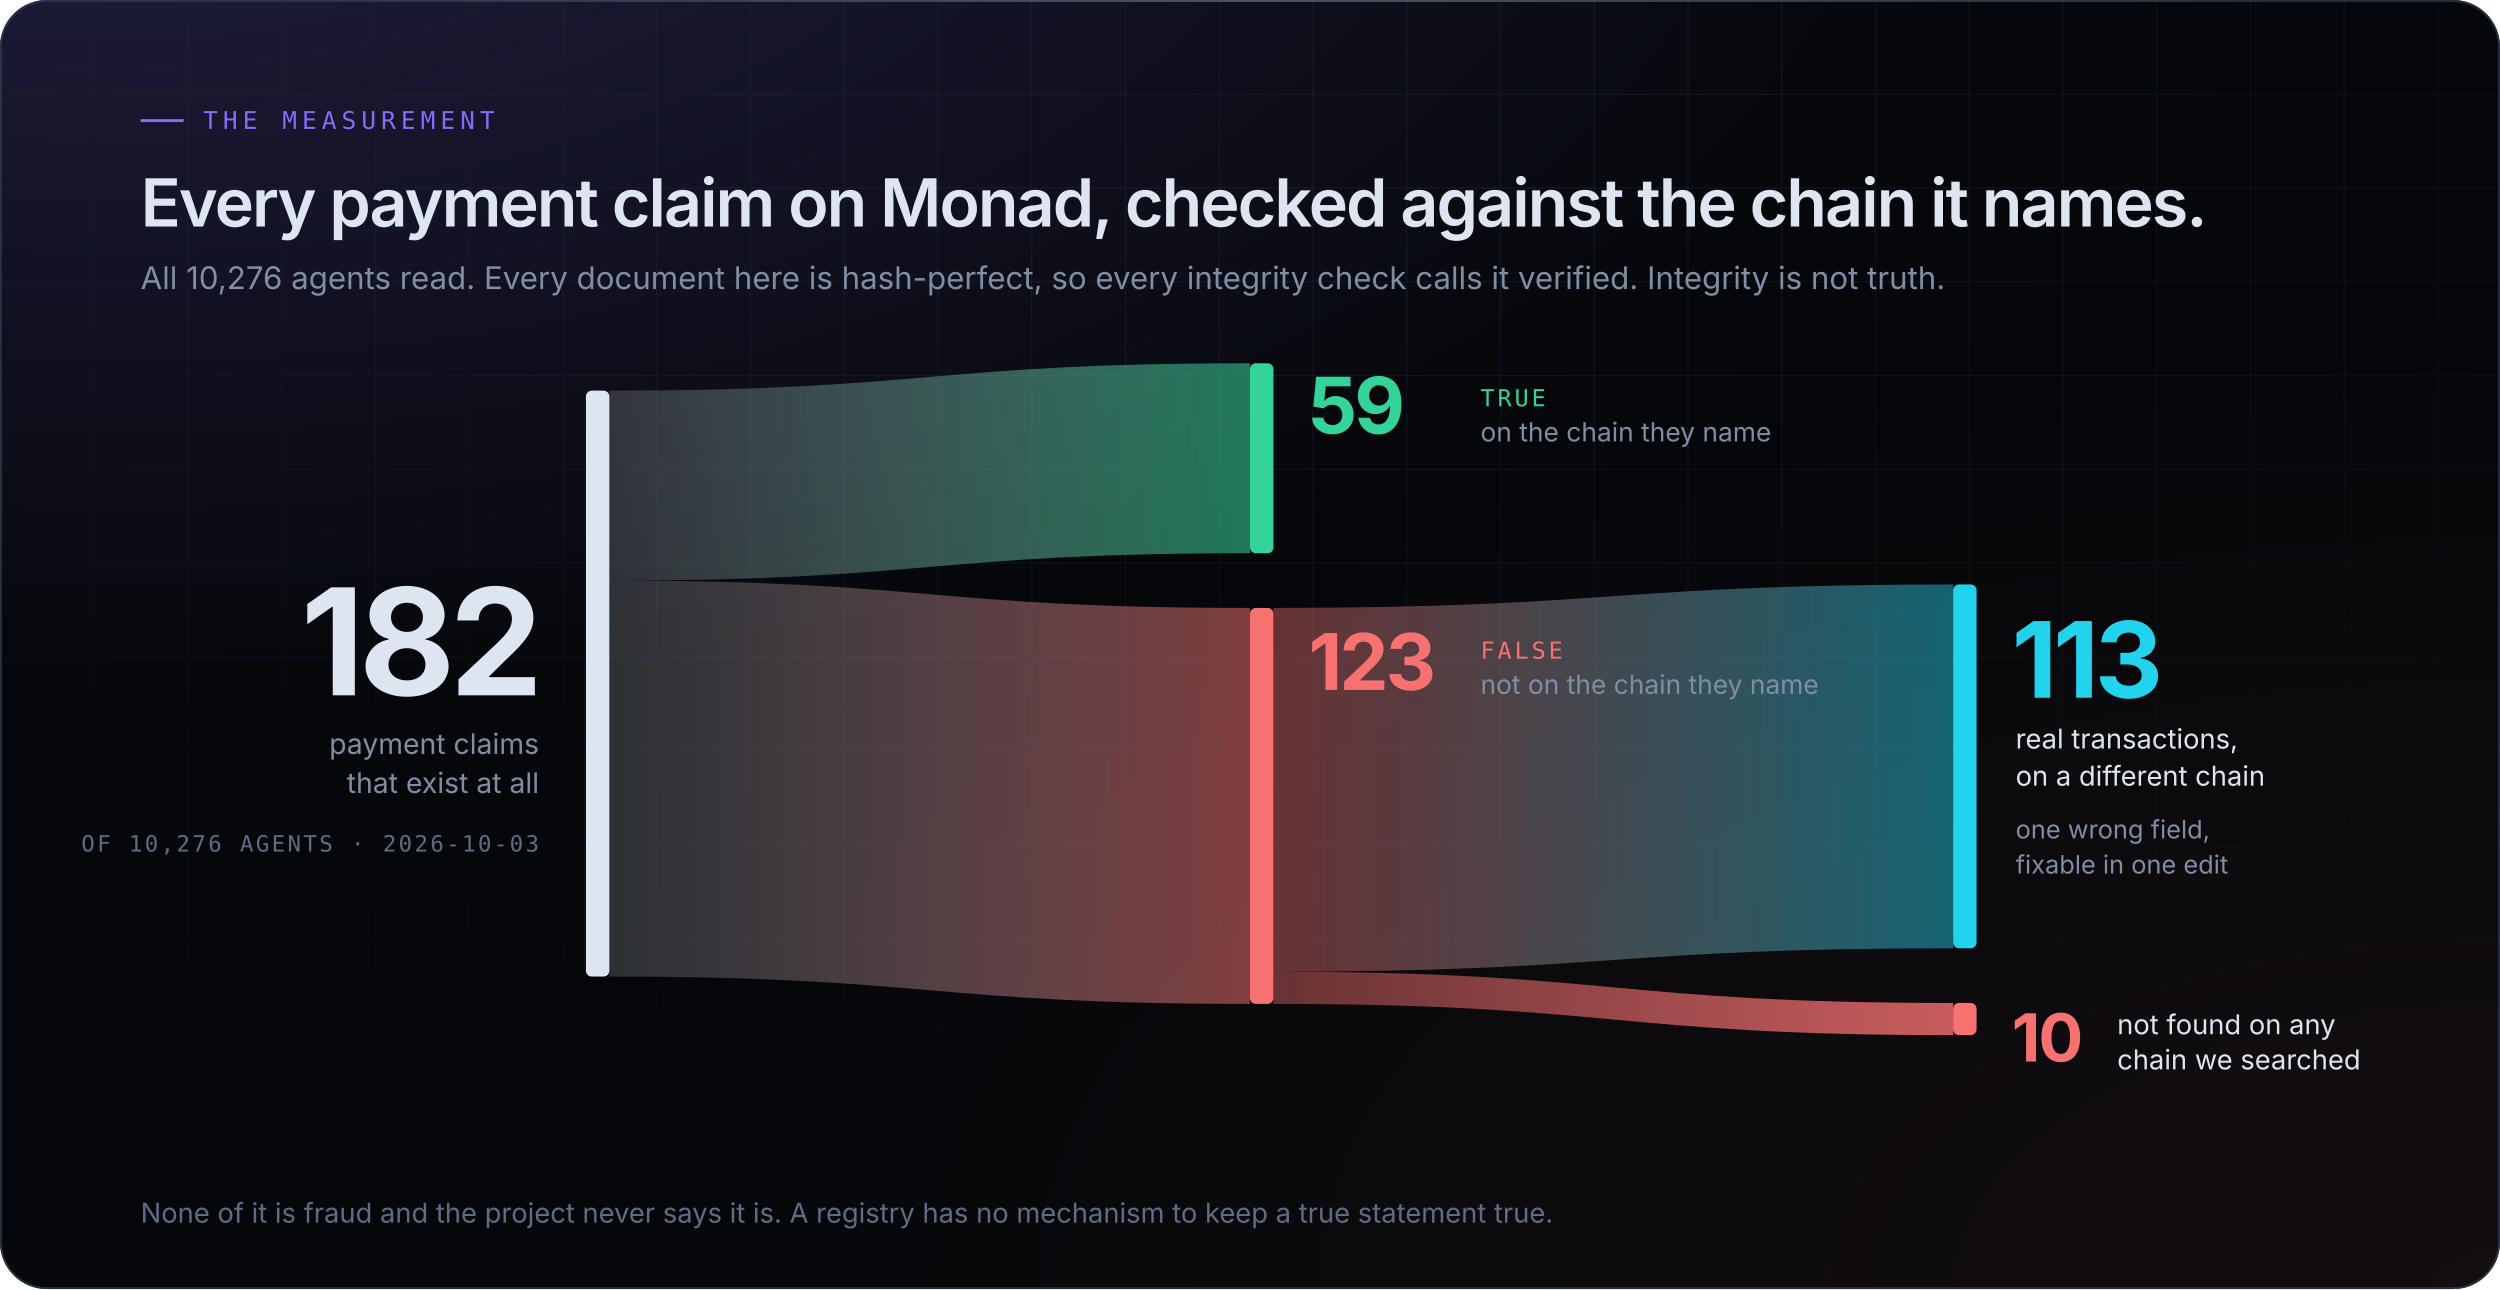
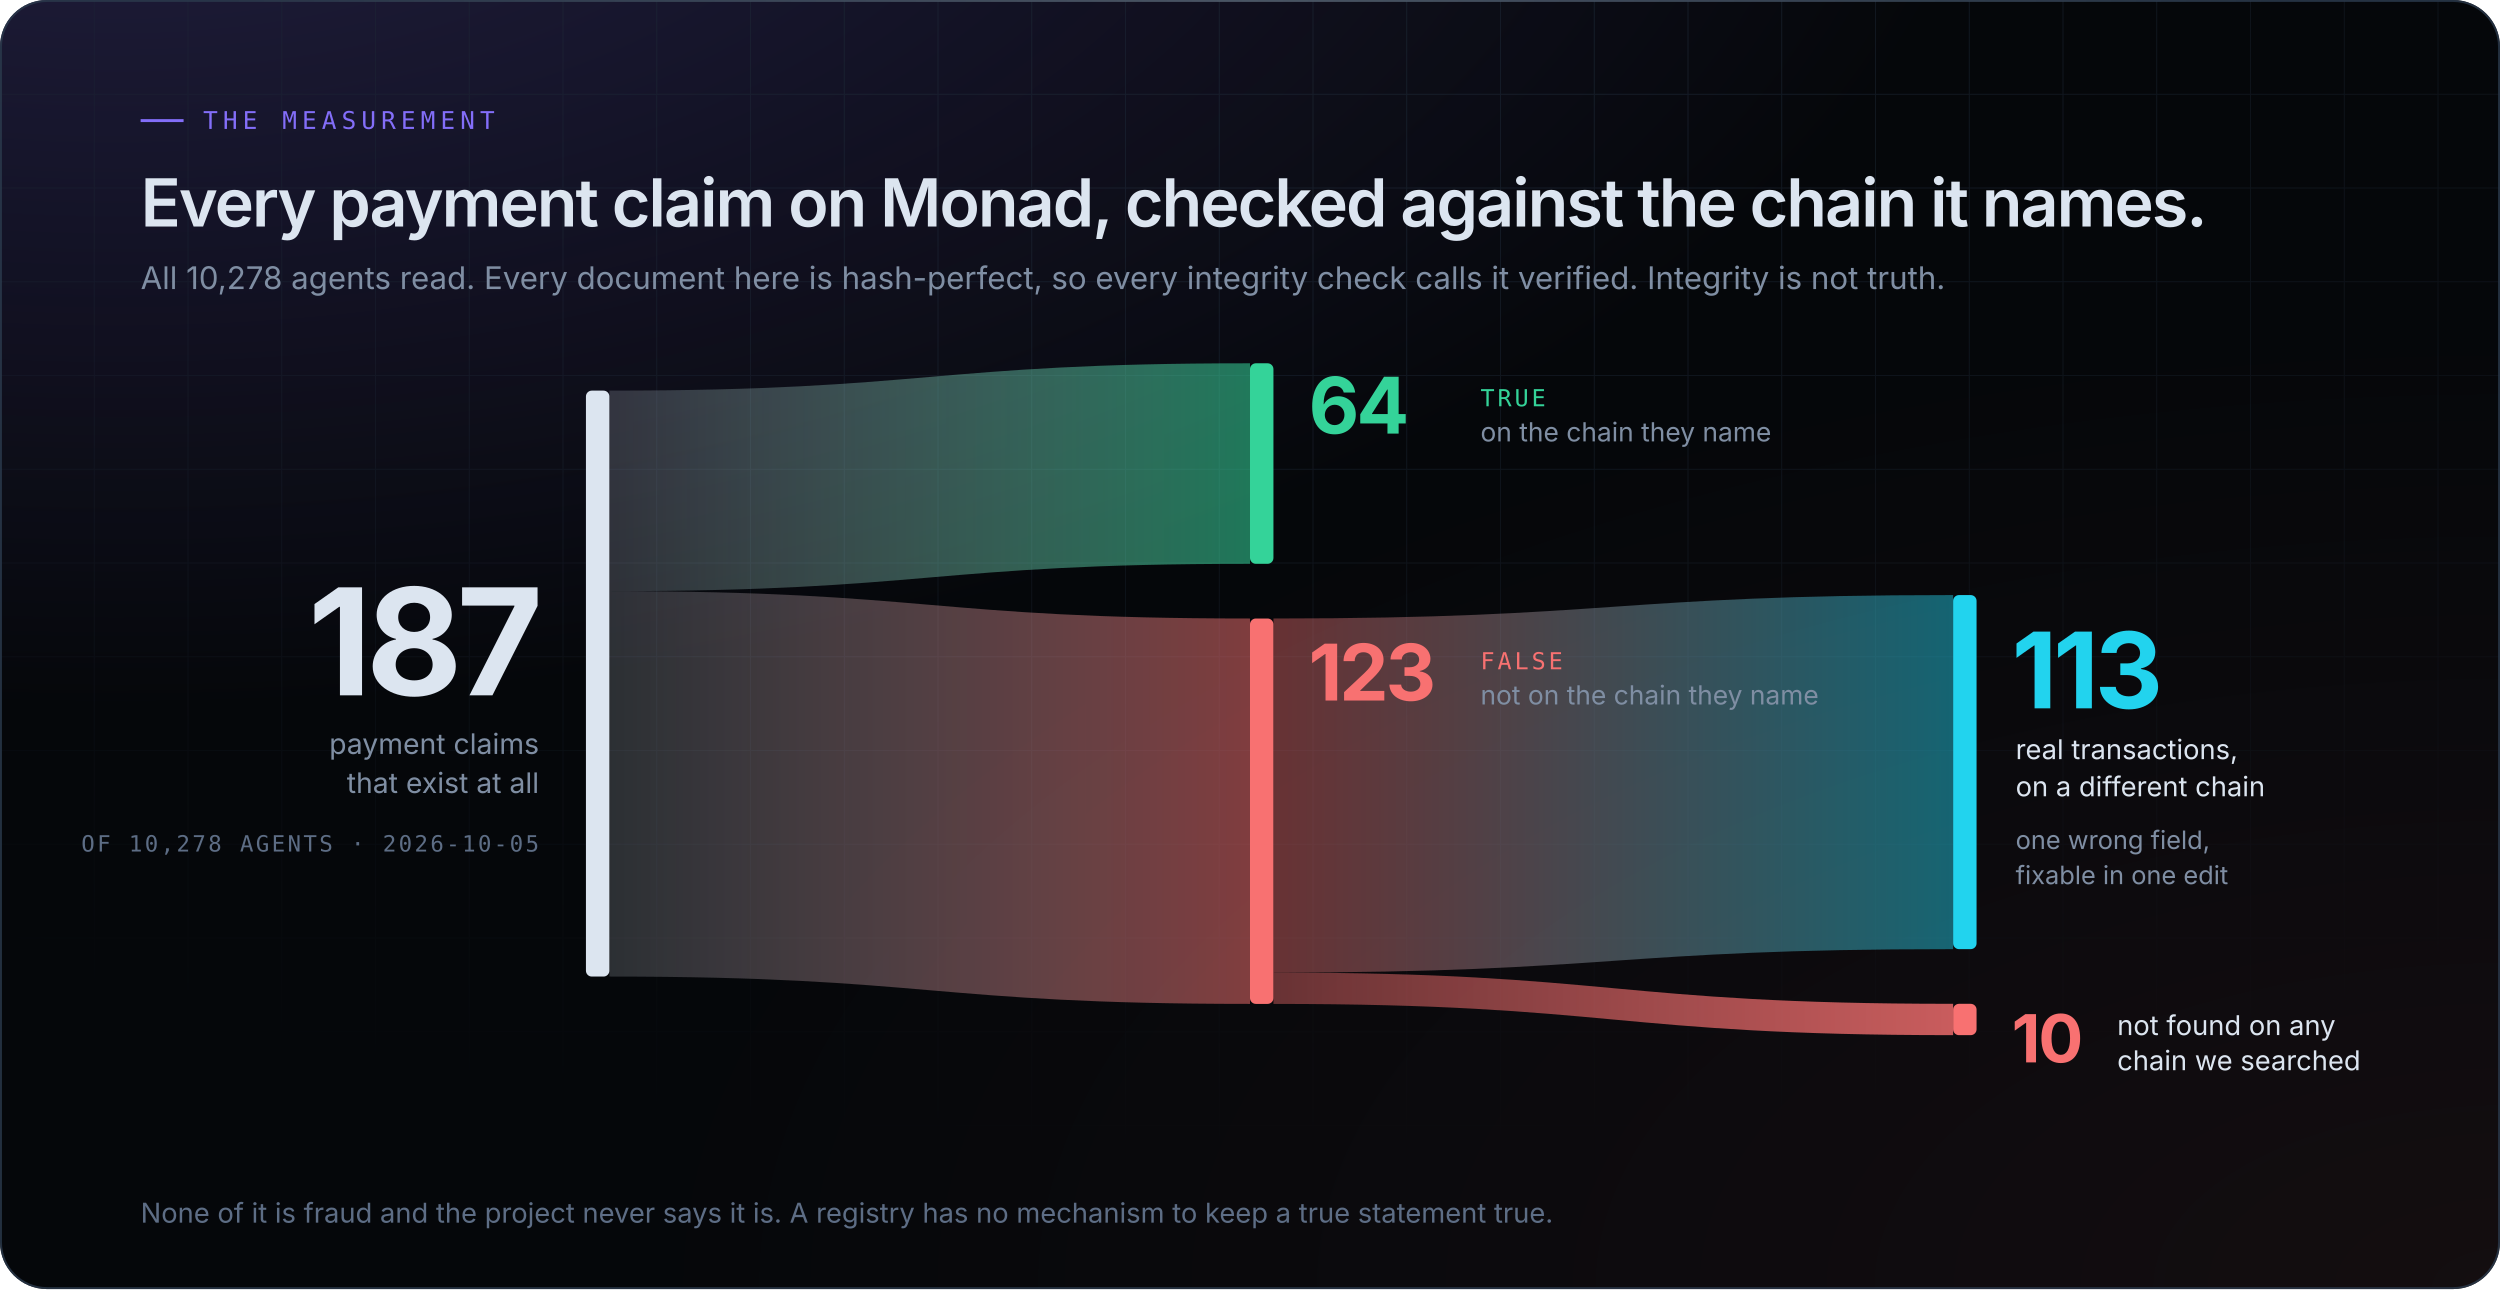
- <svg xmlns="http://www.w3.org/2000/svg" width="1280" height="660" viewBox="0 0 1280 660" role="img" aria-label="182 payment claims (2026-10-03): 59 on the chain they name, 123 not. Of those 123, 113 are real transactions on a different chain and 10 were not found on any chain we searched.">
+ <svg xmlns="http://www.w3.org/2000/svg" width="1280" height="660" viewBox="0 0 1280 660" role="img" aria-label="187 payment claims (2026-10-05): 64 on the chain they name, 123 not. Of those 123, 113 are real transactions on a different chain and 10 were not found on any chain we searched.">
  <style>
.sans{font-family:'Space Grotesk','Inter',-apple-system,BlinkMacSystemFont,'Segoe UI',Helvetica,Arial,sans-serif}
.body{font-family:'Inter',-apple-system,BlinkMacSystemFont,'Segoe UI',Helvetica,Arial,sans-serif}
.mono{font-family:'JetBrains Mono',ui-monospace,SFMono-Regular,Menlo,Consolas,monospace}
.in{animation:in .9s cubic-bezier(.16,1,.3,1) backwards;animation-delay:var(--d,0s)}
@keyframes in{from{opacity:0;transform:translateY(10px)}}
@keyframes spin{to{transform:rotate(360deg)}}

.bd{animation:rv 1.6s cubic-bezier(.16,1,.3,1) backwards}
@keyframes rv{from{clip-path:inset(0 100% 0 0)}to{clip-path:inset(0 0 0 0)}}
.nd{animation:gr .8s cubic-bezier(.16,1,.3,1) backwards}
@keyframes gr{from{transform:scaleY(0)}}
.nd{transform-box:fill-box;transform-origin:center}

@media (prefers-reduced-motion:reduce){
  *{animation:none!important}
  .rm-hide{opacity:0!important}
}
</style>
  <defs>
    <radialGradient id="g0" cx="0.05" cy="-0.2" r=".75">
      <stop offset="0" stop-color="#836ef9" stop-opacity="0.240" />
      <stop offset="1" stop-color="#836ef9" stop-opacity="0" />
    </radialGradient>
    <radialGradient id="g1" cx="1.0" cy="1.0" r=".75">
      <stop offset="0" stop-color="#f87171" stop-opacity="0.060" />
      <stop offset="1" stop-color="#f87171" stop-opacity="0" />
    </radialGradient>
    <pattern id="grid" width="48" height="48" patternUnits="userSpaceOnUse">
      <path d="M48 0H0V48" fill="none" stroke="#1d2836" stroke-width="1" />
    </pattern>
    <radialGradient id="gridmask-g" cx=".5" cy="0" r=".9">
      <stop offset=".2" stop-color="#fff" stop-opacity="0.55" />
      <stop offset="1" stop-color="#fff" stop-opacity="0" />
    </radialGradient>
    <mask id="gridmask">
      <rect width="1280" height="660" fill="url(#gridmask-g)" />
    </mask>
    <linearGradient id="edge" x1="0" x2="1">
      <stop offset="0" stop-color="#ffffff" stop-opacity="0" />
      <stop offset=".5" stop-color="#ffffff" stop-opacity="0.16" />
      <stop offset="1" stop-color="#ffffff" stop-opacity="0" />
    </linearGradient>
    <clipPath id="frame">
      <rect width="1280" height="660" rx="24" />
    </clipPath>
  </defs>
  <rect width="1280" height="660" rx="24" fill="#05070a" />
  <g clip-path="url(#frame)">
    <rect width="1280" height="660" rx="24" fill="url(#g0)" />
    <rect width="1280" height="660" rx="24" fill="url(#g1)" />
    <rect width="1280" height="660" fill="url(#grid)" mask="url(#gridmask)" />
  </g>
  <rect x=".5" y=".5" width="1279" height="659" rx="23.5" fill="none" stroke="#2b3a4d" stroke-opacity=".8" />
  <rect x="120" y="0" width="1040" height="1" fill="url(#edge)" />
  <defs>
    <linearGradient id="b-true" x1="0" x2="1">
      <stop offset="0" stop-color="#dce5f0" stop-opacity=".18" />
      <stop offset="1" stop-color="#34d399" stop-opacity=".55" />
    </linearGradient>
    <linearGradient id="b-false" x1="0" x2="1">
      <stop offset="0" stop-color="#dce5f0" stop-opacity=".18" />
      <stop offset="1" stop-color="#f87171" stop-opacity=".5" />
    </linearGradient>
    <linearGradient id="b-else" x1="0" x2="1">
      <stop offset="0" stop-color="#f87171" stop-opacity=".4" />
      <stop offset="1" stop-color="#22d3ee" stop-opacity=".45" />
    </linearGradient>
    <linearGradient id="b-none" x1="0" x2="1">
      <stop offset="0" stop-color="#f87171" stop-opacity=".4" />
      <stop offset="1" stop-color="#f87171" stop-opacity=".8" />
    </linearGradient>
  </defs>
  <g class="in" style="--d:0s">
    <rect x="72" y="61" width="22" height="1.5" fill="#836ef9" />
    <text x="104" y="66" class="mono" font-size="12.5" letter-spacing="2.6" fill="#836ef9">THE MEASUREMENT</text>
  </g>
  <text x="72" y="116" class="sans in" style="--d:.1s" font-size="34" font-weight="600" letter-spacing="-1" fill="#dce5f0">Every payment claim on Monad, checked against the chain it names.</text>
-   <text x="72" y="148" class="body in" style="--d:.2s" font-size="16" fill="#7f8ea3">All 10,276 agents read. Every document here is hash-perfect, so every integrity check calls it verified. Integrity is not truth.</text>
+   <text x="72" y="148" class="body in" style="--d:.2s" font-size="16" fill="#7f8ea3">All 10,278 agents read. Every document here is hash-perfect, so every integrity check calls it verified. Integrity is not truth.</text>
  <g class="bd" style="animation-delay:.4s">
-     <path d="M312 200 C476.0 200 476.0 186 640 186 L640 283.253 C476.0 283.253 476.0 297.253 312 297.253 Z" fill="url(#b-true)" />
-     <path d="M312 297.253 C476.0 297.253 476.0 311.253 640 311.253 L640 514.0 C476.0 514.0 476.0 500.0 312 500.0 Z" fill="url(#b-false)" />
+     <path d="M312 200 C476.0 200 476.0 186 640 186 L640 288.674 C476.0 288.674 476.0 302.674 312 302.674 Z" fill="url(#b-true)" />
+     <path d="M312 302.674 C476.0 302.674 476.0 316.674 640 316.674 L640 514.0 C476.0 514.0 476.0 500.0 312 500.0 Z" fill="url(#b-false)" />
  </g>
  <g class="bd" style="animation-delay:1.1s">
-     <path d="M652 311.253 C826.0 311.253 826.0 299.253 1000 299.253 L1000 485.516 C826.0 485.516 826.0 497.516 652 497.516 Z" fill="url(#b-else)" />
-     <path d="M652 497.516 C826.0 497.516 826.0 513.516 1000 513.516 L1000 530.0 C826.0 530.0 826.0 514.0 652 514.0 Z" fill="url(#b-none)" />
+     <path d="M652 316.674 C826.0 316.674 826.0 304.674 1000 304.674 L1000 485.957 C826.0 485.957 826.0 497.957 652 497.957 Z" fill="url(#b-else)" />
+     <path d="M652 497.957 C826.0 497.957 826.0 513.957 1000 513.957 L1000 530.0 C826.0 530.0 826.0 514.0 652 514.0 Z" fill="url(#b-none)" />
  </g>
  <rect x="300" y="200" width="12" height="300.0" rx="3" fill="#dce5f0" class="nd" style="animation-delay:.2s" />
-   <rect x="640" y="186" width="12" height="97.253" rx="3" fill="#34d399" class="nd" style="animation-delay:.9s" />
-   <rect x="640" y="311.253" width="12" height="202.747" rx="3" fill="#f87171" class="nd" style="animation-delay:.9s" />
-   <rect x="1000" y="299.253" width="12" height="186.264" rx="3" fill="#22d3ee" class="nd" style="animation-delay:1.6s" />
-   <rect x="1000" y="513.516" width="12" height="16.484" rx="3" fill="#f87171" class="nd" style="animation-delay:1.6s" />
+   <rect x="640" y="186" width="12" height="102.674" rx="3" fill="#34d399" class="nd" style="animation-delay:.9s" />
+   <rect x="640" y="316.674" width="12" height="197.326" rx="3" fill="#f87171" class="nd" style="animation-delay:.9s" />
+   <rect x="1000" y="304.674" width="12" height="181.283" rx="3" fill="#22d3ee" class="nd" style="animation-delay:1.6s" />
+   <rect x="1000" y="513.957" width="12" height="16.043" rx="3" fill="#f87171" class="nd" style="animation-delay:1.6s" />
  <g class="in" style="--d:.3s">
-     <text x="278" y="356.0" text-anchor="end" class="sans" font-size="76" font-weight="700" letter-spacing="-3" fill="#dce5f0">182</text>
+     <text x="278" y="356.0" text-anchor="end" class="sans" font-size="76" font-weight="700" letter-spacing="-3" fill="#dce5f0">187</text>
    <text x="276" y="386.0" text-anchor="end" class="body" font-size="14.5" fill="#7f8ea3">payment claims</text>
    <text x="276" y="406.0" text-anchor="end" class="body" font-size="14.5" fill="#7f8ea3">that exist at all</text>
-     <text x="276" y="436.0" text-anchor="end" class="mono" font-size="11.5" letter-spacing="1.2" fill="#5d6d85">OF 10,276 AGENTS · 2026-10-03</text>
+     <text x="276" y="436.0" text-anchor="end" class="mono" font-size="11.5" letter-spacing="1.2" fill="#5d6d85">OF 10,278 AGENTS · 2026-10-05</text>
  </g>
  <g class="in" style="--d:1s">
-     <text x="670" y="222" class="sans" font-size="40" font-weight="700" letter-spacing="-1.5" fill="#34d399">59</text>
+     <text x="670" y="222" class="sans" font-size="40" font-weight="700" letter-spacing="-1.5" fill="#34d399">64</text>
    <text x="758" y="208" class="mono" font-size="12" letter-spacing="1.5" fill="#34d399">TRUE</text>
    <text x="758" y="226" class="body" font-size="13.5" fill="#7f8ea3">on the chain they name</text>
-     <text x="670" y="353.253" class="sans" font-size="40" font-weight="700" letter-spacing="-1.5" fill="#f87171">123</text>
-     <text x="758" y="337.253" class="mono" font-size="12" letter-spacing="1.5" fill="#f87171">FALSE</text>
-     <text x="758" y="355.253" class="body" font-size="13.5" fill="#7f8ea3">not on the chain they name</text>
+     <text x="670" y="358.674" class="sans" font-size="40" font-weight="700" letter-spacing="-1.5" fill="#f87171">123</text>
+     <text x="758" y="342.674" class="mono" font-size="12" letter-spacing="1.5" fill="#f87171">FALSE</text>
+     <text x="758" y="360.674" class="body" font-size="13.5" fill="#7f8ea3">not on the chain they name</text>
  </g>
  <g class="in" style="--d:1.7s">
-     <text x="1030" y="357.253" class="sans" font-size="54" font-weight="700" letter-spacing="-2" fill="#22d3ee">113</text>
-     <text x="1032" y="383.253" class="body" font-size="14" fill="#dce5f0">real transactions,</text>
-     <text x="1032" y="402.253" class="body" font-size="14" fill="#dce5f0">on a different chain</text>
-     <text x="1032" y="429.253" class="body" font-size="13" fill="#7f8ea3">one wrong field,</text>
-     <text x="1032" y="447.253" class="body" font-size="13" fill="#7f8ea3">fixable in one edit</text>
-     <text x="1030" y="543.516" class="sans" font-size="34" font-weight="700" letter-spacing="-1" fill="#f87171">10</text>
-     <text x="1084" y="529.516" class="body" font-size="14" fill="#dce5f0">not found on any</text>
-     <text x="1084" y="547.516" class="body" font-size="14" fill="#dce5f0">chain we searched</text>
+     <text x="1030" y="362.674" class="sans" font-size="54" font-weight="700" letter-spacing="-2" fill="#22d3ee">113</text>
+     <text x="1032" y="388.674" class="body" font-size="14" fill="#dce5f0">real transactions,</text>
+     <text x="1032" y="407.674" class="body" font-size="14" fill="#dce5f0">on a different chain</text>
+     <text x="1032" y="434.674" class="body" font-size="13" fill="#7f8ea3">one wrong field,</text>
+     <text x="1032" y="452.674" class="body" font-size="13" fill="#7f8ea3">fixable in one edit</text>
+     <text x="1030" y="543.957" class="sans" font-size="34" font-weight="700" letter-spacing="-1" fill="#f87171">10</text>
+     <text x="1084" y="529.957" class="body" font-size="14" fill="#dce5f0">not found on any</text>
+     <text x="1084" y="547.957" class="body" font-size="14" fill="#dce5f0">chain we searched</text>
  </g>
  <text x="72" y="626" class="body in" style="--d:2s" font-size="14" fill="#5d6d85">None of it is fraud and the project never says it is. A registry has no mechanism to keep a true statement true.</text>
</svg>
